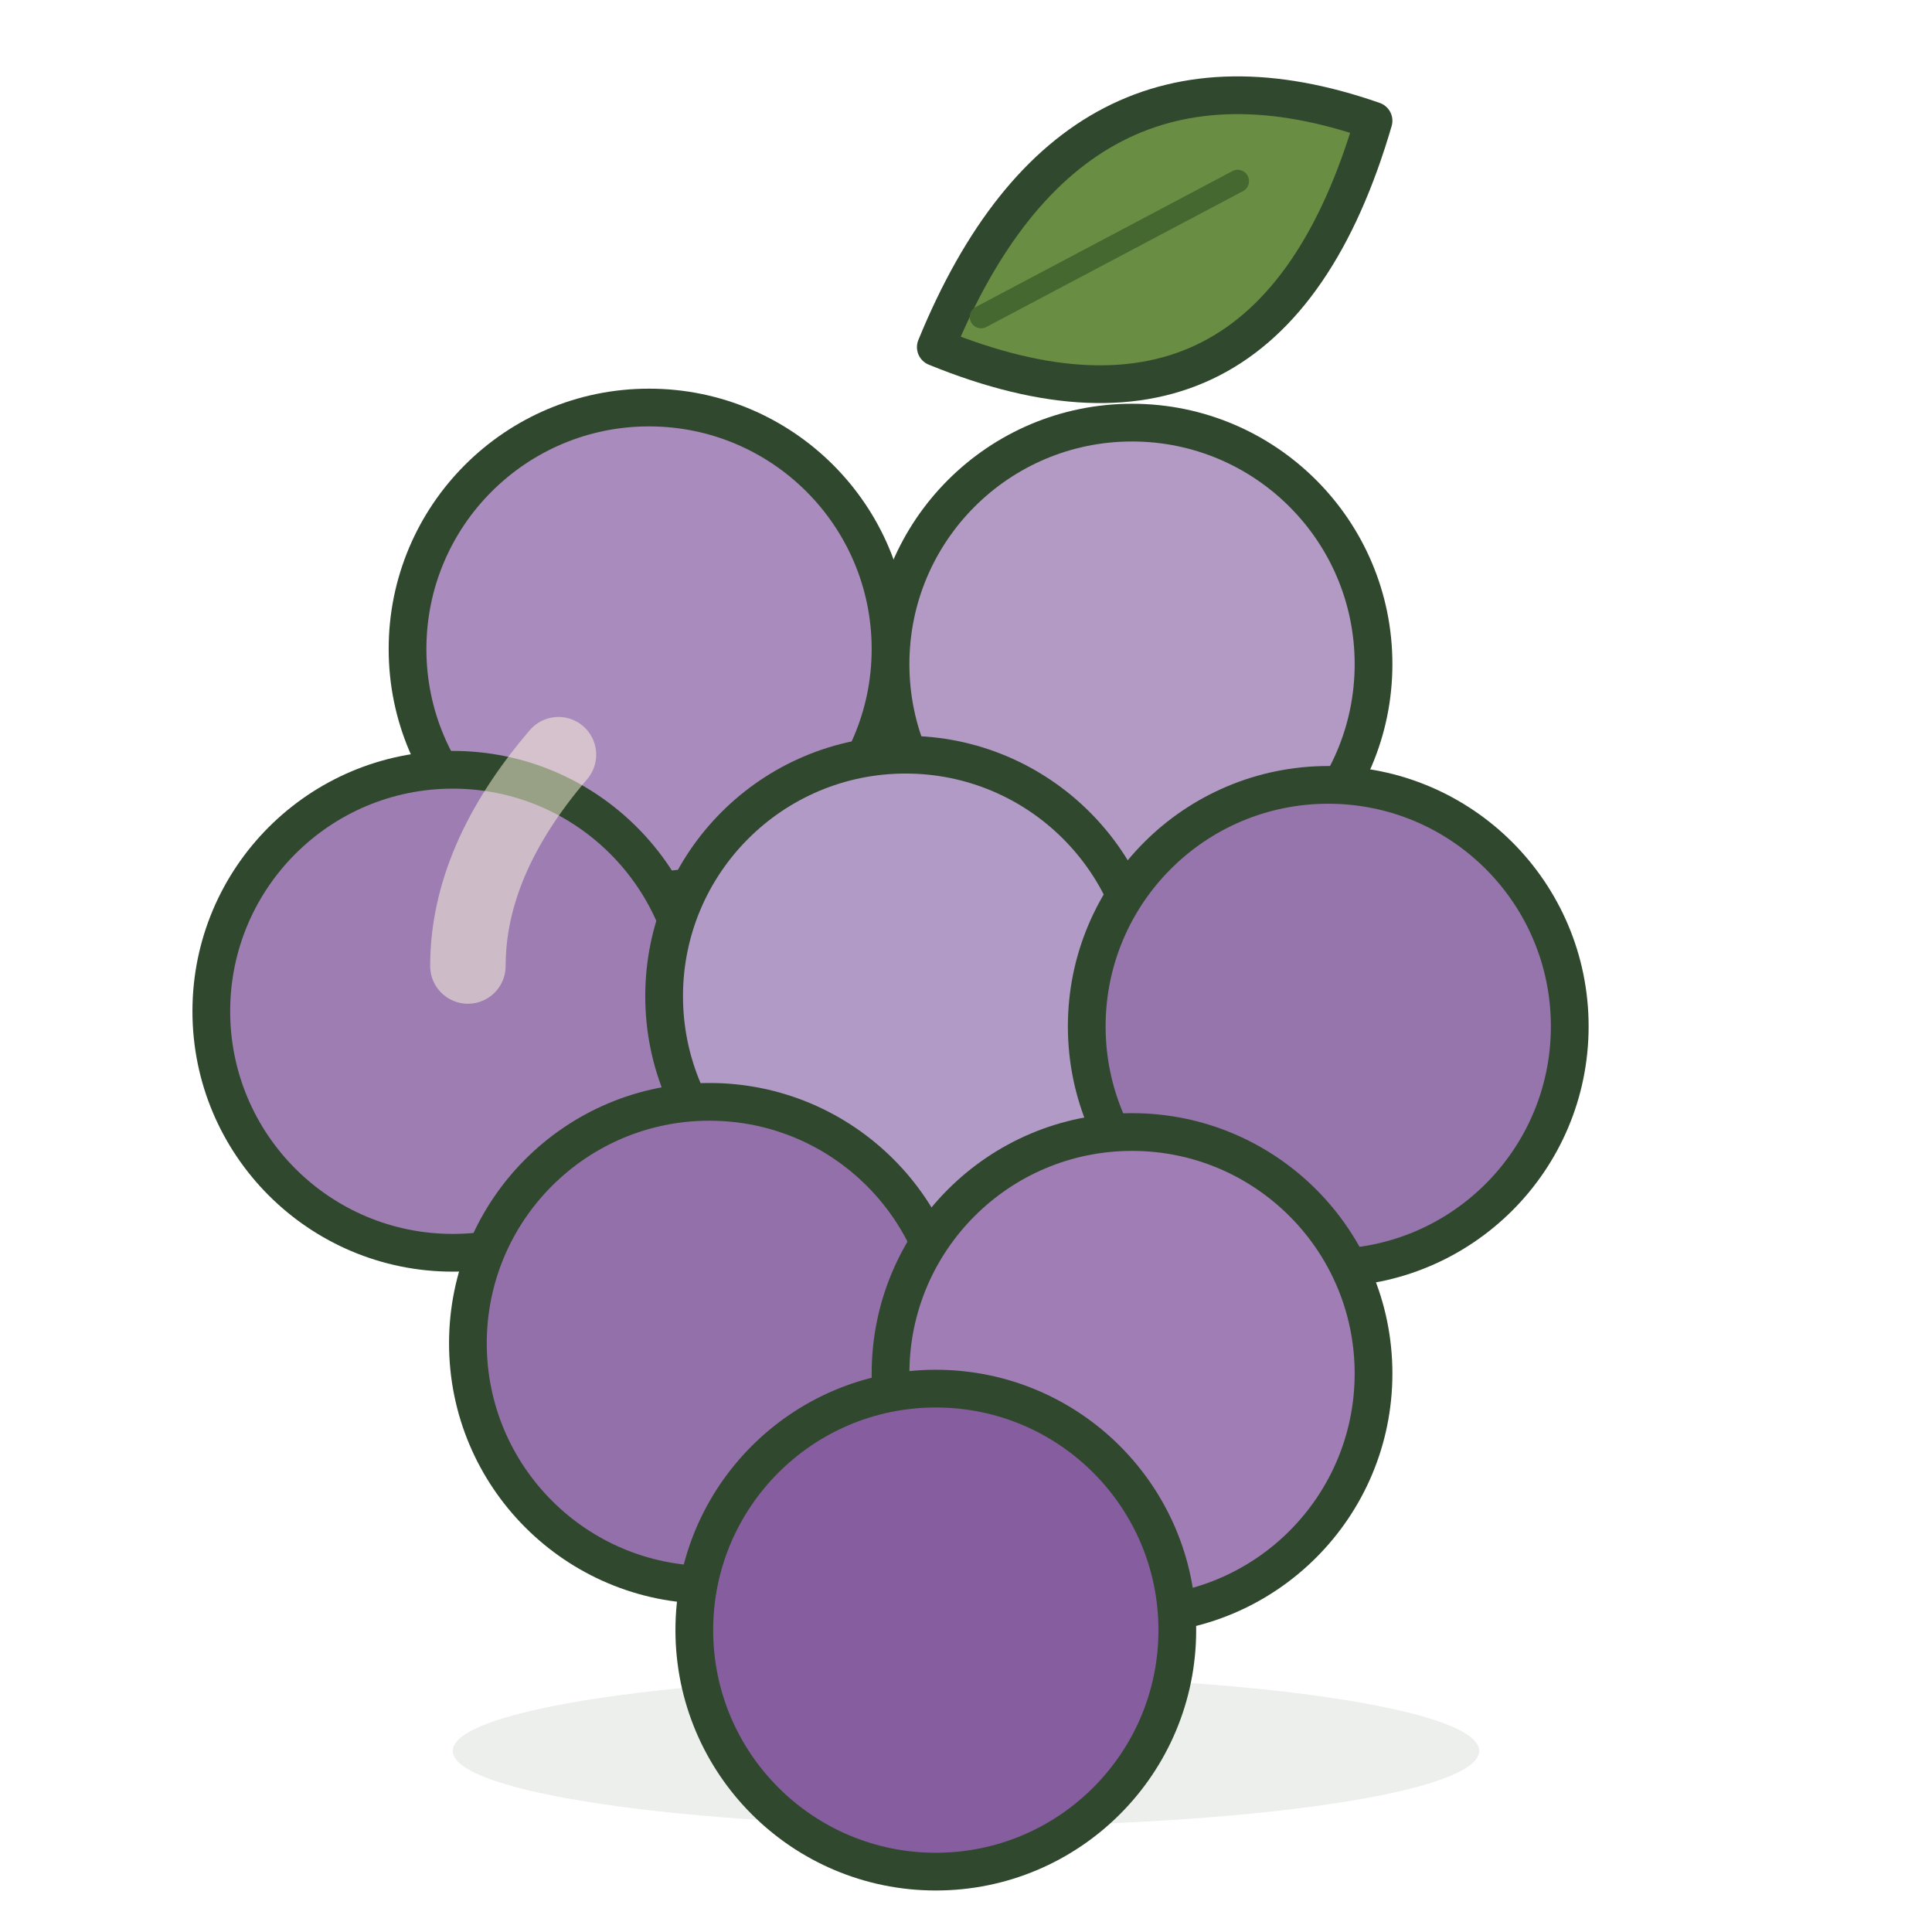
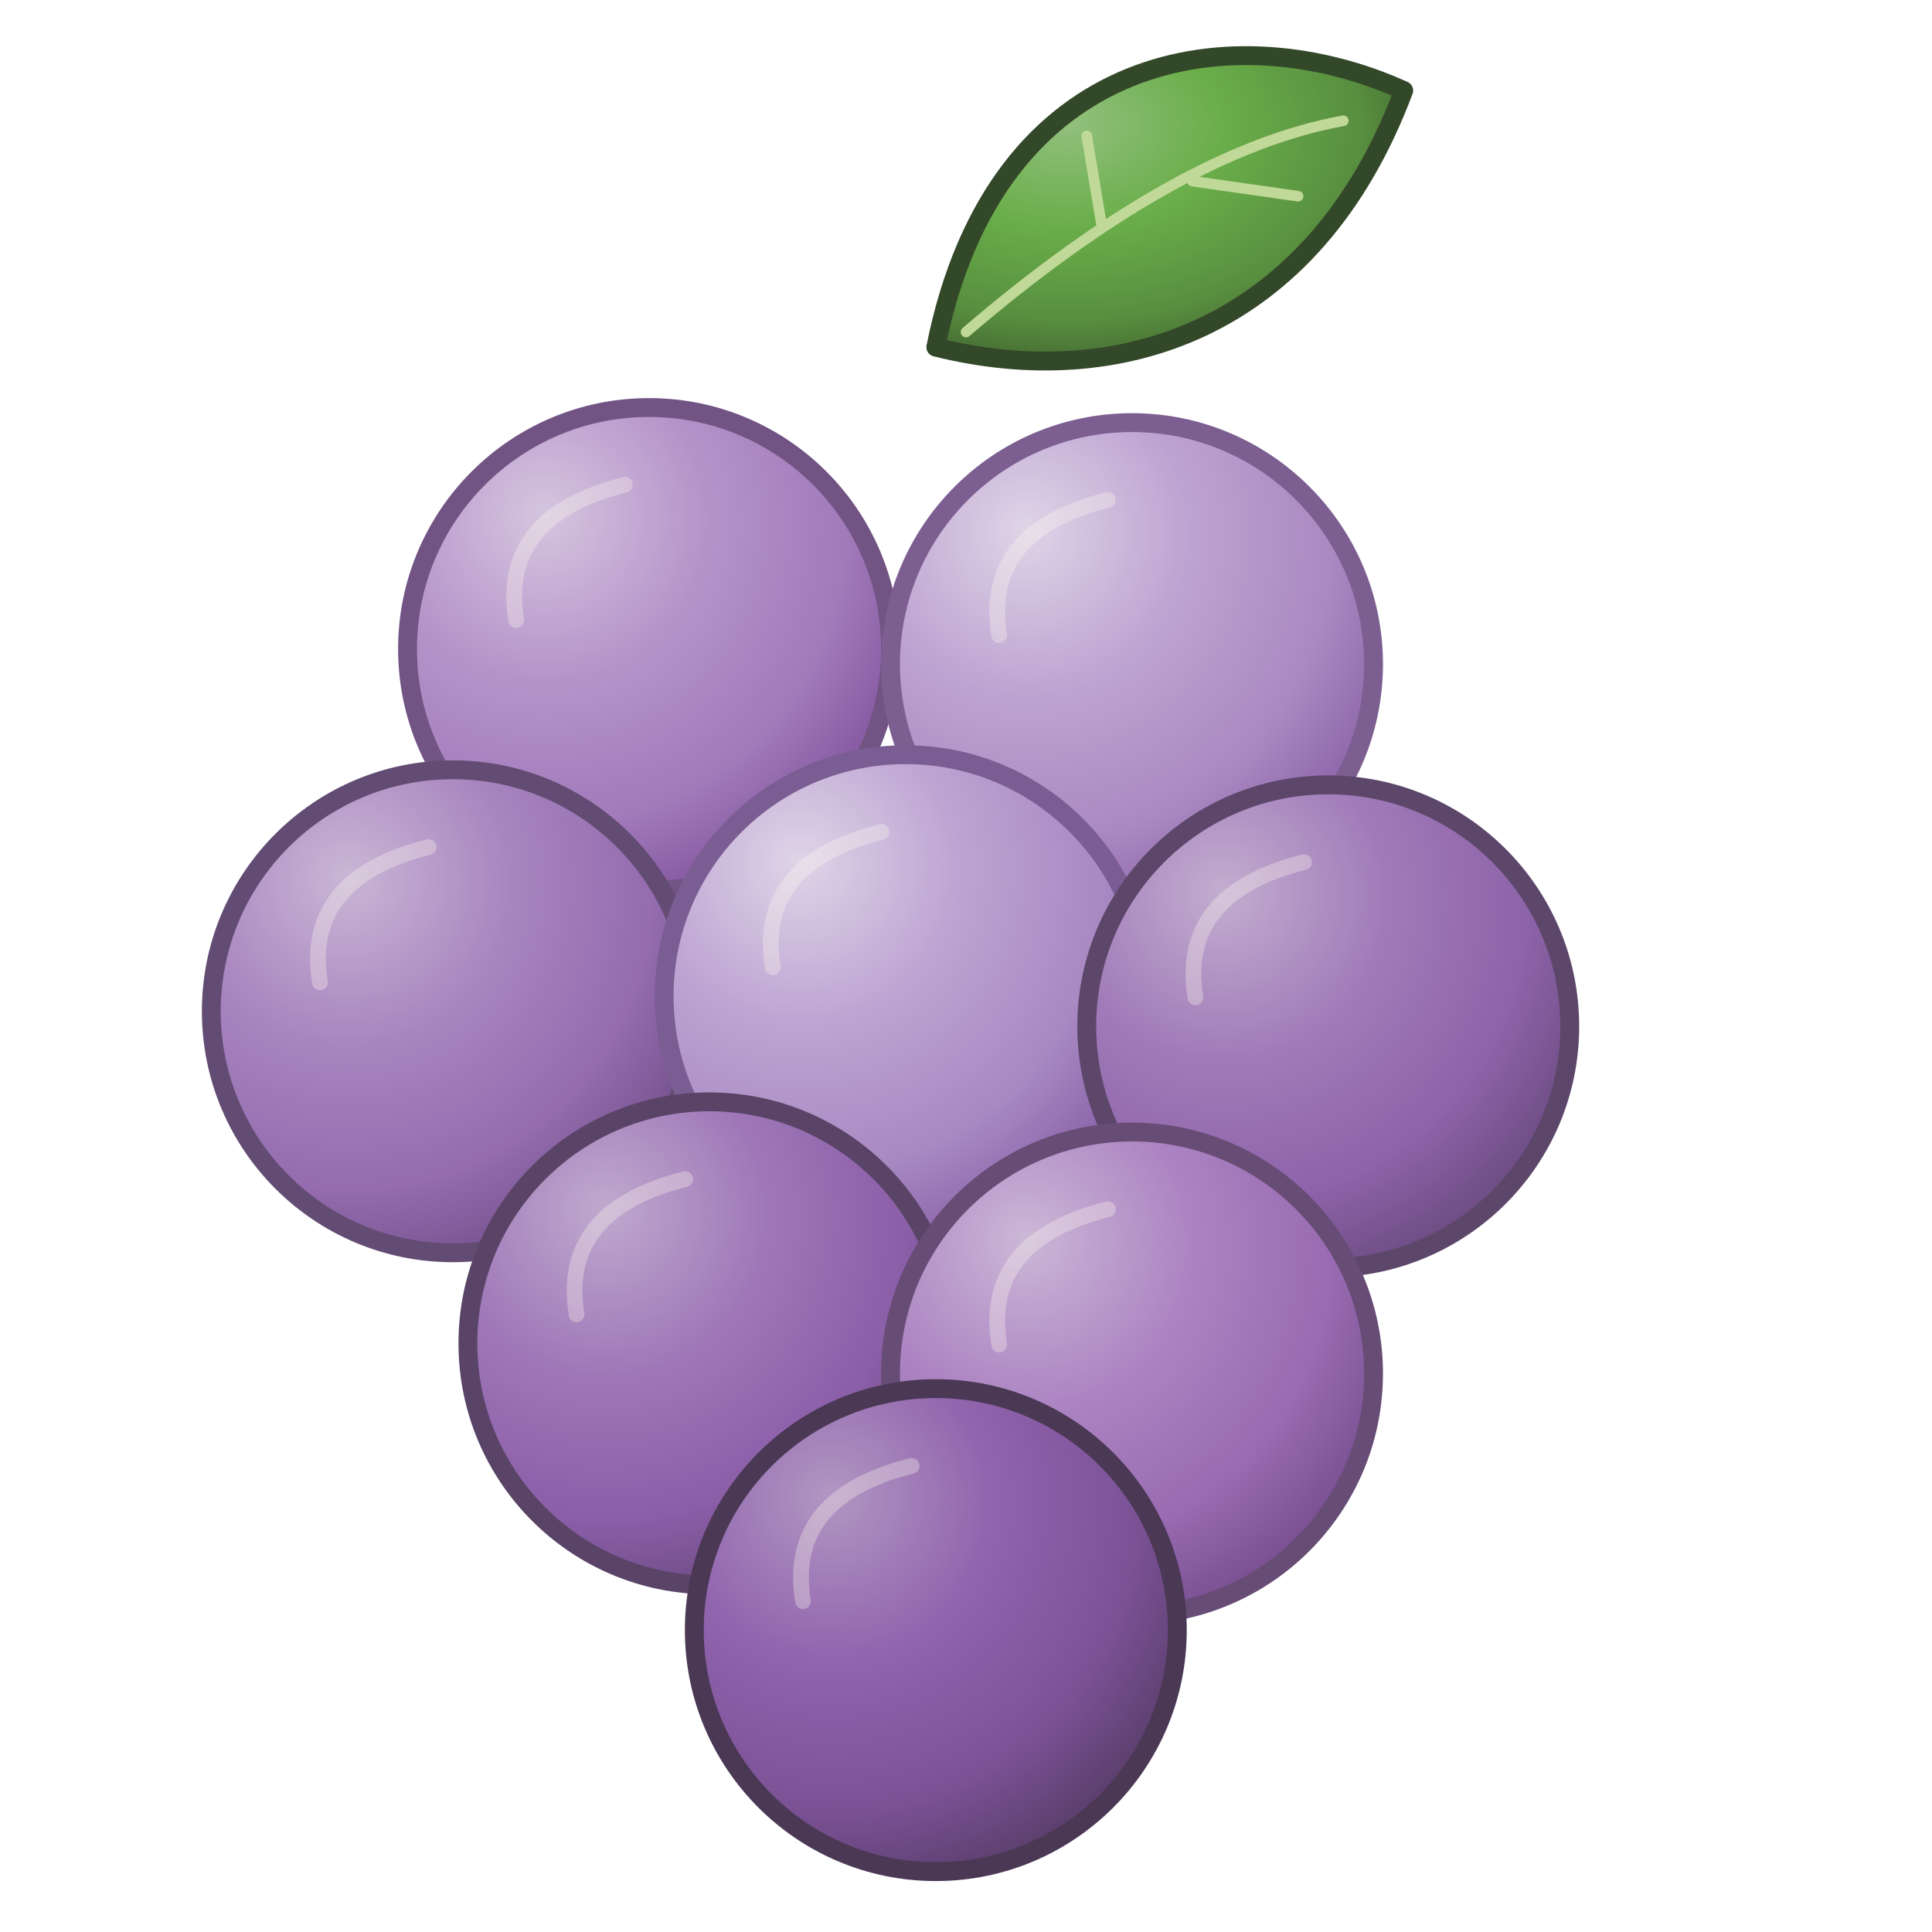
- <svg xmlns="http://www.w3.org/2000/svg" width="128" height="128" viewBox="0 0 128 128">
-   <ellipse cx="64" cy="116" rx="34" ry="5" fill="#30492e" opacity=".09" />
-   <ellipse cx="43" cy="43" rx="16" ry="16" fill="#aa8bbd" stroke="#30492e" stroke-width="2.5" />
-   <ellipse cx="75" cy="44" rx="16" ry="16" fill="#b39ac5" stroke="#30492e" stroke-width="2.5" />
-   <ellipse cx="30" cy="67" rx="16" ry="16" fill="#9d7db2" stroke="#30492e" stroke-width="2.5" />
-   <ellipse cx="60" cy="66" rx="16" ry="16" fill="#b29ac6" stroke="#30492e" stroke-width="2.5" />
-   <ellipse cx="88" cy="68" rx="16" ry="16" fill="#9674ac" stroke="#30492e" stroke-width="2.5" />
-   <ellipse cx="47" cy="89" rx="16" ry="16" fill="#9470ab" stroke="#30492e" stroke-width="2.5" />
-   <ellipse cx="75" cy="91" rx="16" ry="16" fill="#a17db5" stroke="#30492e" stroke-width="2.5" />
-   <ellipse cx="62" cy="108" rx="16" ry="16" fill="#865e9f" stroke="#30492e" stroke-width="2.5" />
-   <path d="M62 23q9 -22 29 -15q-7 24 -29 15" fill="#698d43" stroke="#30492e" stroke-width="2.5" stroke-linejoin="round" stroke-linecap="round" />
-   <path d="M65 21l17 -9" fill="none" stroke="#456831" stroke-width="1.5" stroke-linejoin="round" stroke-linecap="round" />
-   <path d="M37 50q-6 7 -6 14" fill="none" stroke="#fff9dd" stroke-width="5" stroke-linecap="round" opacity=".5" />
+ <svg xmlns="http://www.w3.org/2000/svg" width="256" height="256" viewBox="0 0 128 128">
+   <defs>
+     <radialGradient id="f0" cx="29%" cy="25%" r="80%" fx="28%" fy="22%">
+       <stop offset="0%" stop-color="#d5c5df" />
+       <stop offset="42%" stop-color="#b593c9" />
+       <stop offset="78%" stop-color="#a17aba" />
+       <stop offset="100%" stop-color="#8659a2" />
+     </radialGradient>
+     <radialGradient id="f1" cx="29%" cy="25%" r="80%" fx="28%" fy="22%">
+       <stop offset="0%" stop-color="#dfd4e7" />
+       <stop offset="42%" stop-color="#bda3d1" />
+       <stop offset="78%" stop-color="#aa89c1" />
+       <stop offset="100%" stop-color="#8f68ab" />
+     </radialGradient>
+     <radialGradient id="f2" cx="29%" cy="25%" r="80%" fx="28%" fy="22%">
+       <stop offset="0%" stop-color="#c9b6d5" />
+       <stop offset="42%" stop-color="#a885bf" />
+       <stop offset="78%" stop-color="#946caf" />
+       <stop offset="100%" stop-color="#785390" />
+     </radialGradient>
+     <radialGradient id="f3" cx="29%" cy="25%" r="80%" fx="28%" fy="22%">
+       <stop offset="0%" stop-color="#dfd4e7" />
+       <stop offset="42%" stop-color="#bca3d2" />
+       <stop offset="78%" stop-color="#a889c2" />
+       <stop offset="100%" stop-color="#8d67ac" />
+     </radialGradient>
+     <radialGradient id="f4" cx="29%" cy="25%" r="80%" fx="28%" fy="22%">
+       <stop offset="0%" stop-color="#c2adcf" />
+       <stop offset="42%" stop-color="#a17bb9" />
+       <stop offset="78%" stop-color="#8d63a9" />
+       <stop offset="100%" stop-color="#704e86" />
+     </radialGradient>
+     <radialGradient id="f5" cx="29%" cy="25%" r="80%" fx="28%" fy="22%">
+       <stop offset="0%" stop-color="#bfa9ce" />
+       <stop offset="42%" stop-color="#9f77b8" />
+       <stop offset="78%" stop-color="#8b5ea8" />
+       <stop offset="100%" stop-color="#6d4b83" />
+     </radialGradient>
+     <radialGradient id="f6" cx="29%" cy="25%" r="80%" fx="28%" fy="22%">
+       <stop offset="0%" stop-color="#cbb7d7" />
+       <stop offset="42%" stop-color="#ac84c2" />
+       <stop offset="78%" stop-color="#996bb2" />
+       <stop offset="100%" stop-color="#7c5294" />
+     </radialGradient>
+     <radialGradient id="f7" cx="29%" cy="25%" r="80%" fx="28%" fy="22%">
+       <stop offset="0%" stop-color="#b196c2" />
+       <stop offset="42%" stop-color="#9164ae" />
+       <stop offset="78%" stop-color="#7c5297" />
+       <stop offset="100%" stop-color="#5e4070" />
+     </radialGradient>
+     <radialGradient id="f8" cx="29%" cy="25%" r="80%" fx="28%" fy="22%">
+       <stop offset="0%" stop-color="#92c07d" />
+       <stop offset="42%" stop-color="#69ad49" />
+       <stop offset="78%" stop-color="#588e3f" />
+       <stop offset="100%" stop-color="#416430" />
+     </radialGradient>
+   </defs>
+   <g>
+     <ellipse cx="43" cy="43" rx="16" ry="16" fill="url(#f0)" stroke="#725484" stroke-width="1.25" />
+     <path d="M34.20 41.08 Q33.08 34.20 41.40 32.12" fill="none" stroke="#fffaf0" stroke-width="1.04" stroke-linecap="round" opacity=".32" />
+     <ellipse cx="75" cy="44" rx="16" ry="16" fill="url(#f1)" stroke="#7c5e91" stroke-width="1.25" />
+     <path d="M66.20 42.08 Q65.08 35.20 73.40 33.12" fill="none" stroke="#fffaf0" stroke-width="1.04" stroke-linecap="round" opacity=".32" />
+     <ellipse cx="30" cy="67" rx="16" ry="16" fill="url(#f2)" stroke="#634c73" stroke-width="1.25" />
+     <path d="M21.20 65.08 Q20.08 58.20 28.40 56.12" fill="none" stroke="#fffaf0" stroke-width="1.04" stroke-linecap="round" opacity=".32" />
+     <ellipse cx="60" cy="66" rx="16" ry="16" fill="url(#f3)" stroke="#7a5d93" stroke-width="1.25" />
+     <path d="M51.20 64.08 Q50.08 57.20 58.40 55.12" fill="none" stroke="#fffaf0" stroke-width="1.04" stroke-linecap="round" opacity=".32" />
+     <ellipse cx="88" cy="68" rx="16" ry="16" fill="url(#f4)" stroke="#5c466a" stroke-width="1.25" />
+     <path d="M79.20 66.08 Q78.08 59.20 86.40 57.12" fill="none" stroke="#fffaf0" stroke-width="1.04" stroke-linecap="round" opacity=".32" />
+     <ellipse cx="47" cy="89" rx="16" ry="16" fill="url(#f5)" stroke="#594467" stroke-width="1.25" />
+     <path d="M38.20 87.08 Q37.08 80.20 45.40 78.12" fill="none" stroke="#fffaf0" stroke-width="1.04" stroke-linecap="round" opacity=".32" />
+     <ellipse cx="75" cy="91" rx="16" ry="16" fill="url(#f6)" stroke="#674c76" stroke-width="1.25" />
+     <path d="M66.20 89.08 Q65.08 82.20 73.40 80.12" fill="none" stroke="#fffaf0" stroke-width="1.04" stroke-linecap="round" opacity=".32" />
+     <ellipse cx="62" cy="108" rx="16" ry="16" fill="url(#f7)" stroke="#4a3855" stroke-width="1.25" />
+     <path d="M53.20 106.08 Q52.08 99.20 60.40 97.12" fill="none" stroke="#fffaf0" stroke-width="1.04" stroke-linecap="round" opacity=".32" />
+     <path d="M62 23C66 3 82 1 93 6C87 22 74 26 62 23Z" fill="url(#f8)" stroke="#334729" stroke-width="1.25" stroke-linejoin="round" stroke-linecap="round" />
+     <path d="M64 22Q78 10 89 8M73 15l-1 -6M79 12l7 1" fill="none" stroke="#c1d998" stroke-width="0.7" stroke-linejoin="round" stroke-linecap="round" />
+   </g>
</svg>
